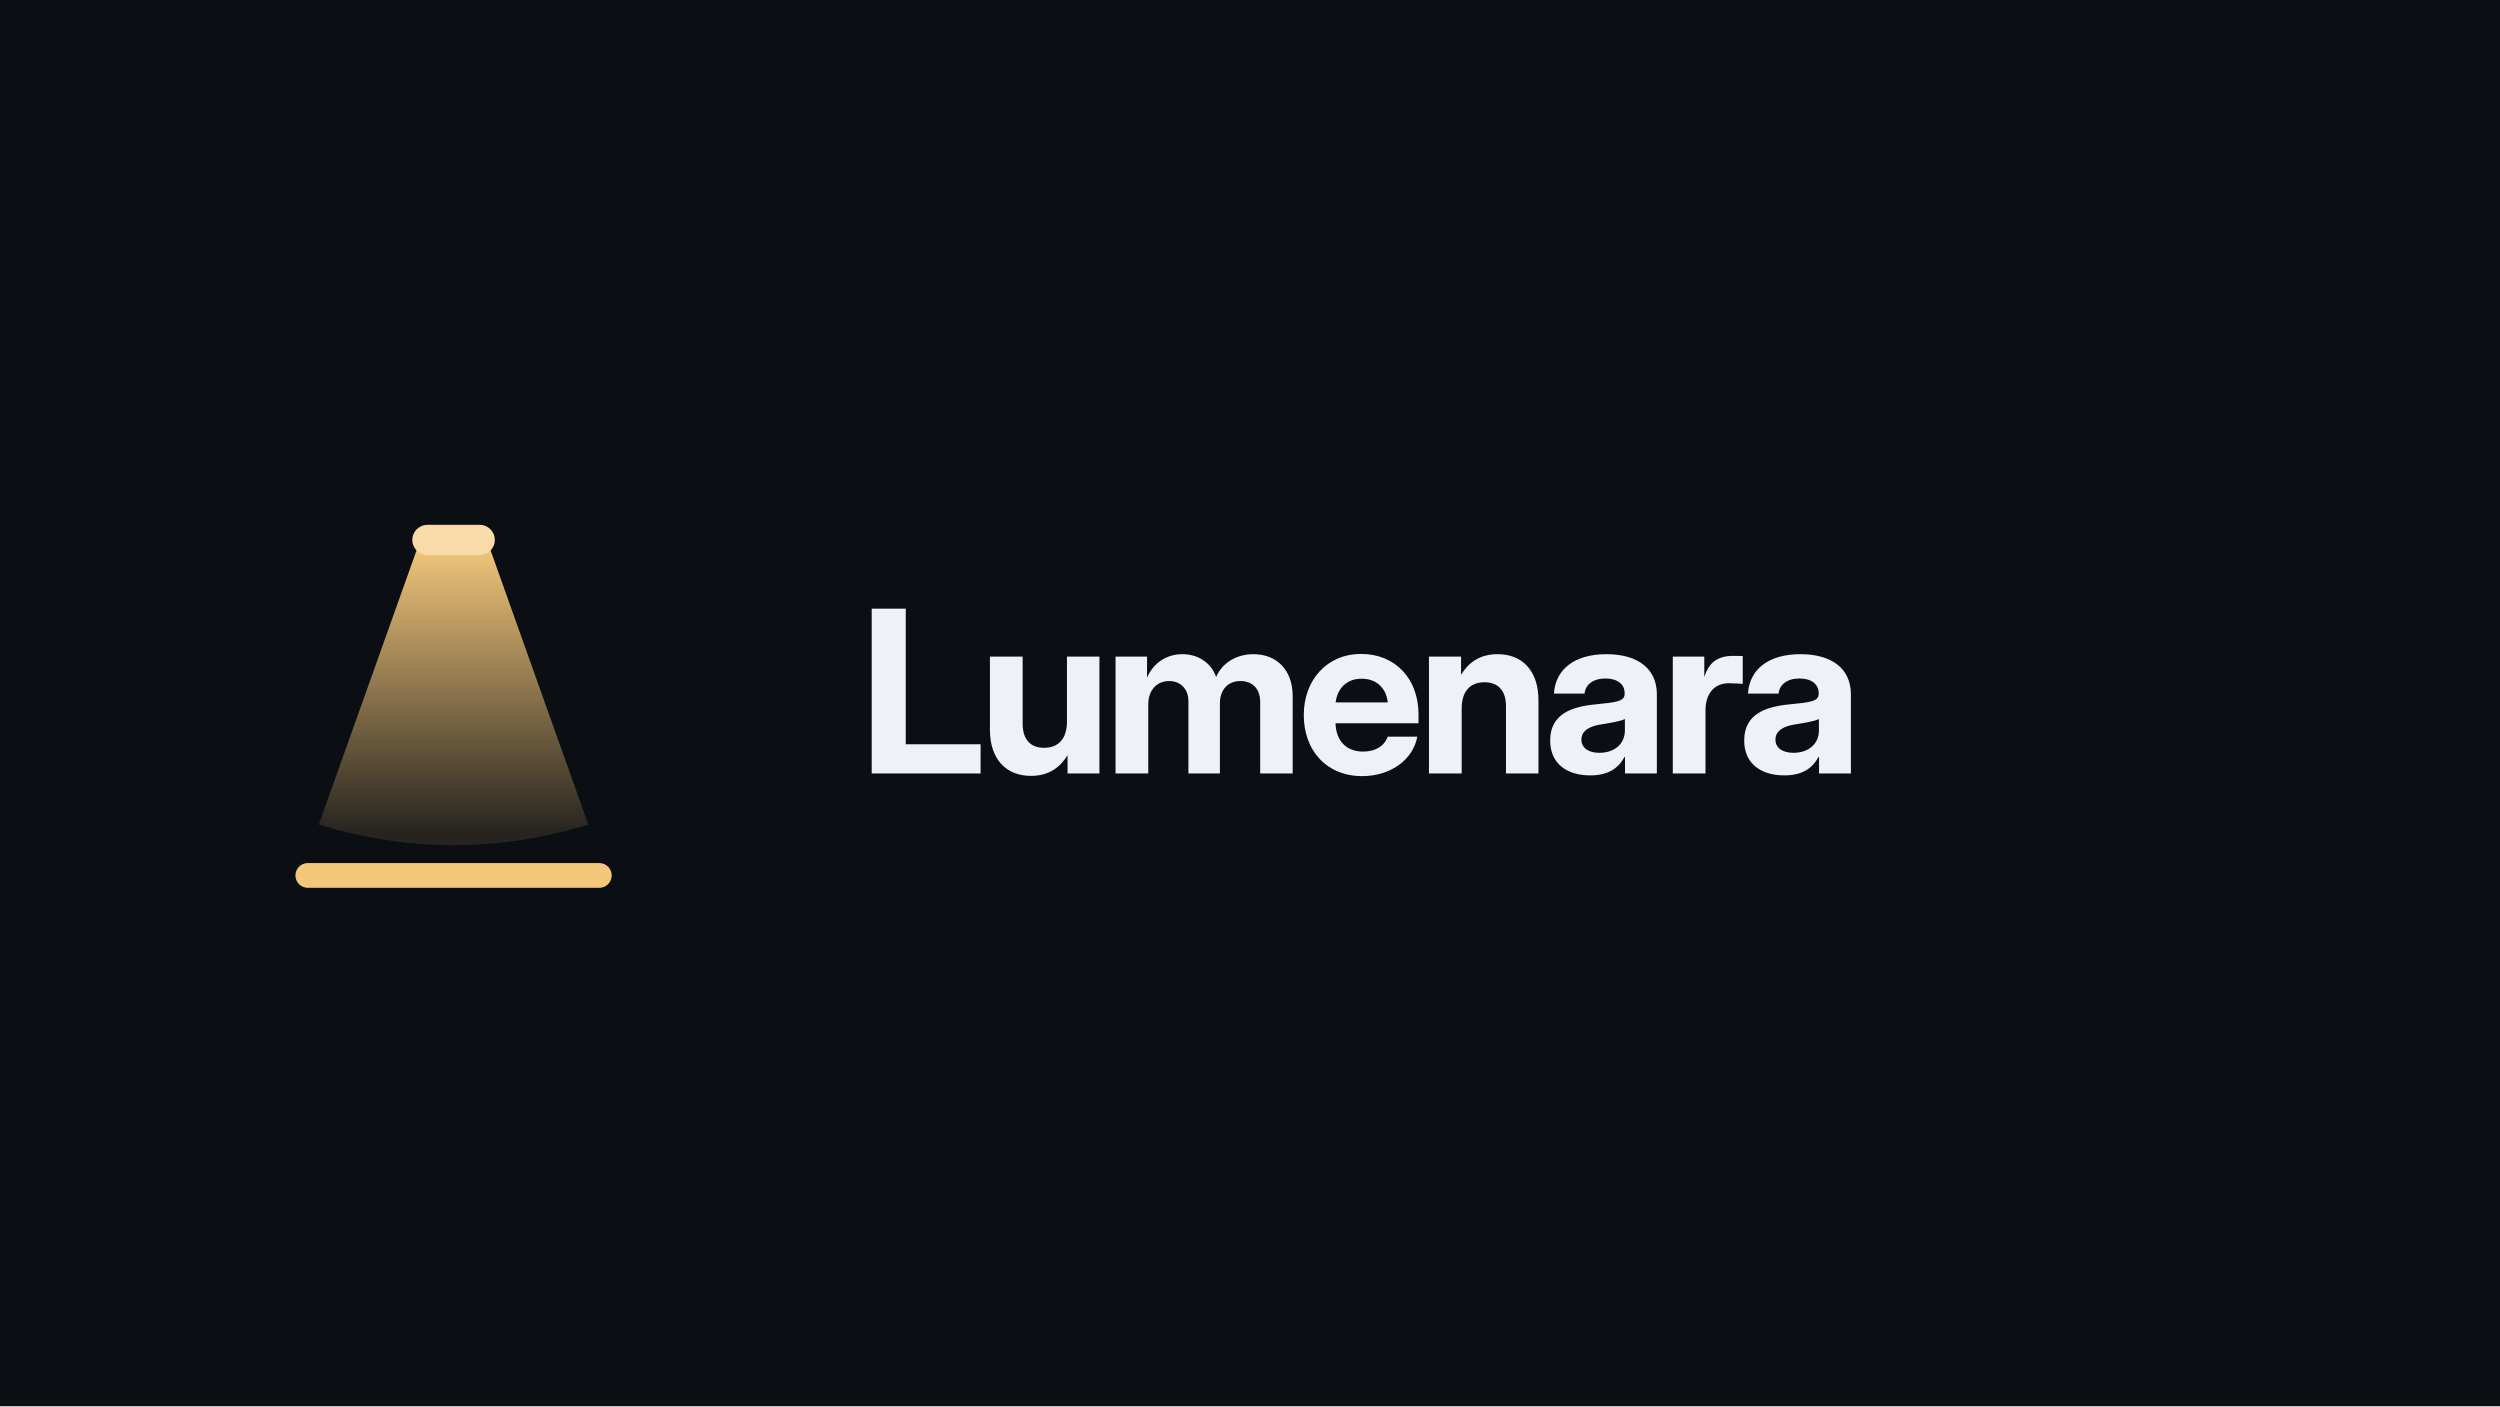
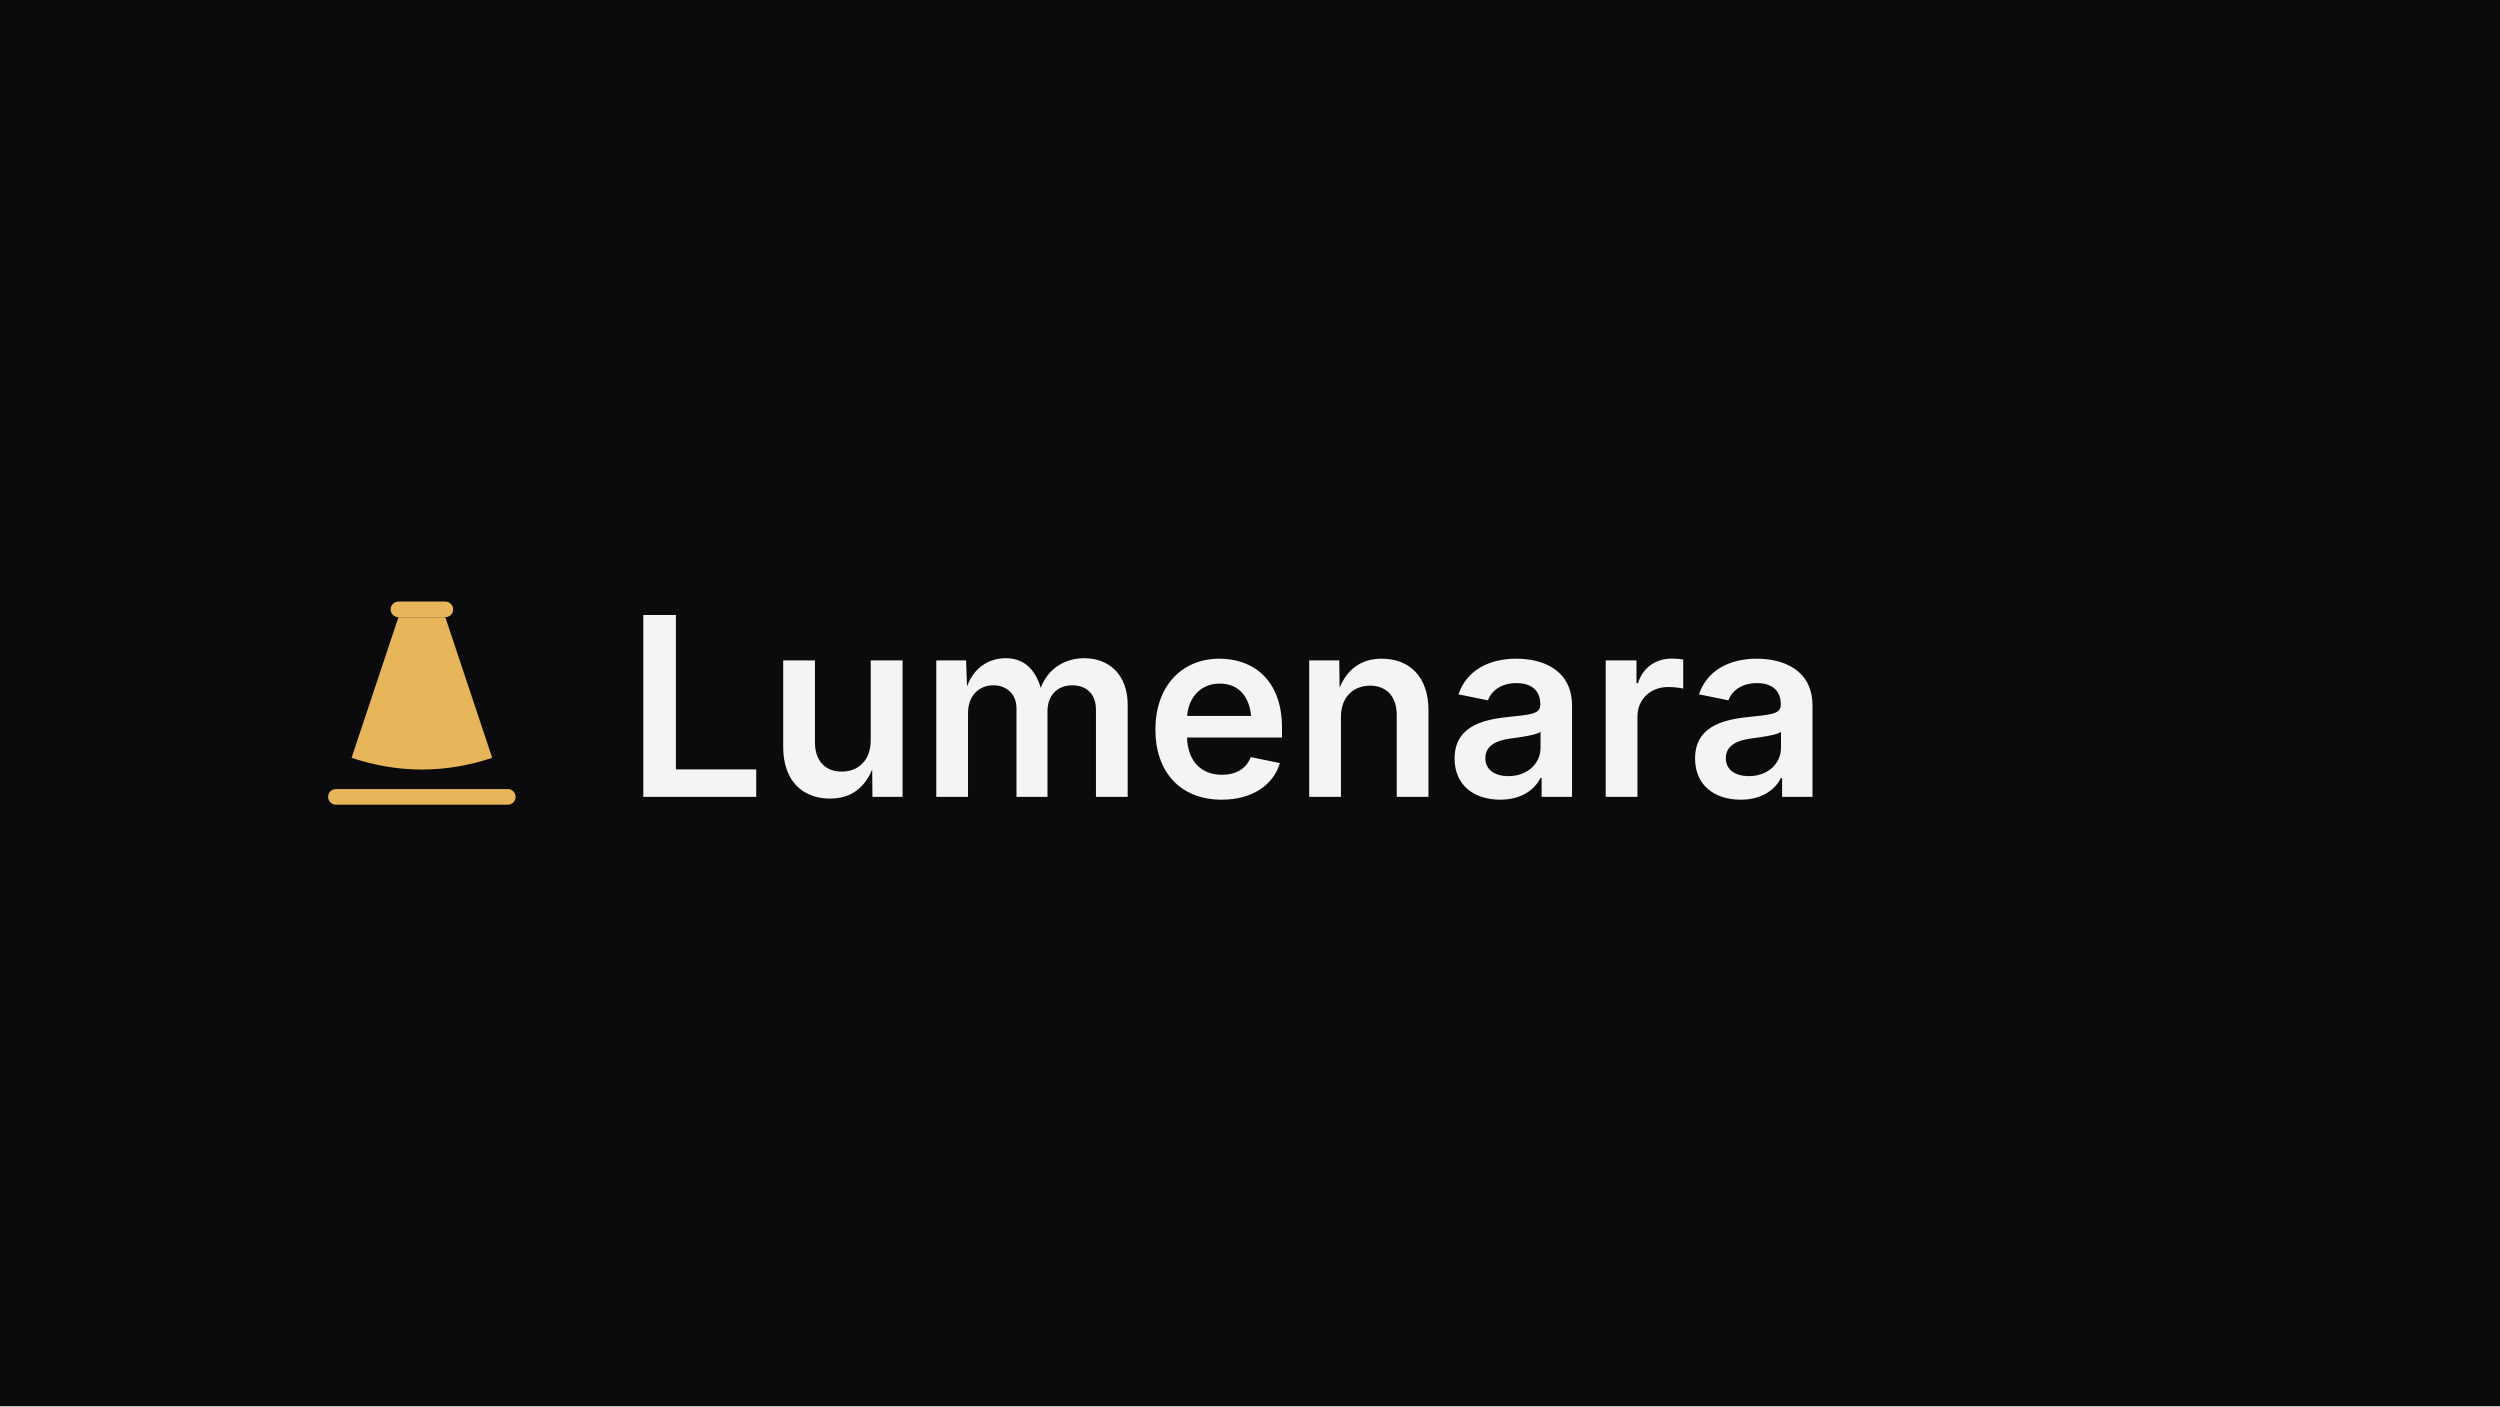
- <svg xmlns="http://www.w3.org/2000/svg" width="320" height="180" viewBox="0 0 320 180" role="img" aria-label="Lumenara — Sahne ışığı banner">
-   <defs>
-     <linearGradient id="beam" x1="256" y1="140" x2="256" y2="350" gradientUnits="userSpaceOnUse">
-       <stop stop-color="#F4C77B" />
-       <stop offset="1" stop-color="#F4C77B" stop-opacity=".12" />
-     </linearGradient>
-   </defs>
-   <rect width="320" height="180" fill="#0B0E13" />
-   <g transform="translate(13 45) scale(.176)">
-     <path d="M230 142 H282 L354 344 Q256 374 158 344 Z" fill="url(#beam)" />
-     <rect x="226" y="126" width="60" height="22" rx="11" fill="#F8DBA8" />
-     <path d="M150 381 H362" fill="none" stroke="#F4C77B" stroke-width="18" stroke-linecap="round" />
+ <svg xmlns="http://www.w3.org/2000/svg" width="320" height="180" viewBox="0 0 320 180" role="img" aria-label="Lumenara">
+   <rect width="320" height="180" fill="#0B0B0D" />
+   <g transform="translate(40 75)">
+     <path d="M11 4H17L23 22Q14 25 5 22Z" fill="#E8B65A" />
+     <path d="M11 3H17M3 27H25" fill="none" stroke="#E8B65A" stroke-width="2" stroke-linecap="round" />
  </g>
-   <text x="110" y="99" fill="#EEF1F8" font-family="Inter Display, Inter, sans-serif" font-size="29" font-weight="650" letter-spacing="-.9">Lumenara</text>
+   <text x="80" y="102" fill="#F4F4F5" font-family="Inter, sans-serif" font-size="32" font-weight="600">Lumenara</text>
</svg>
